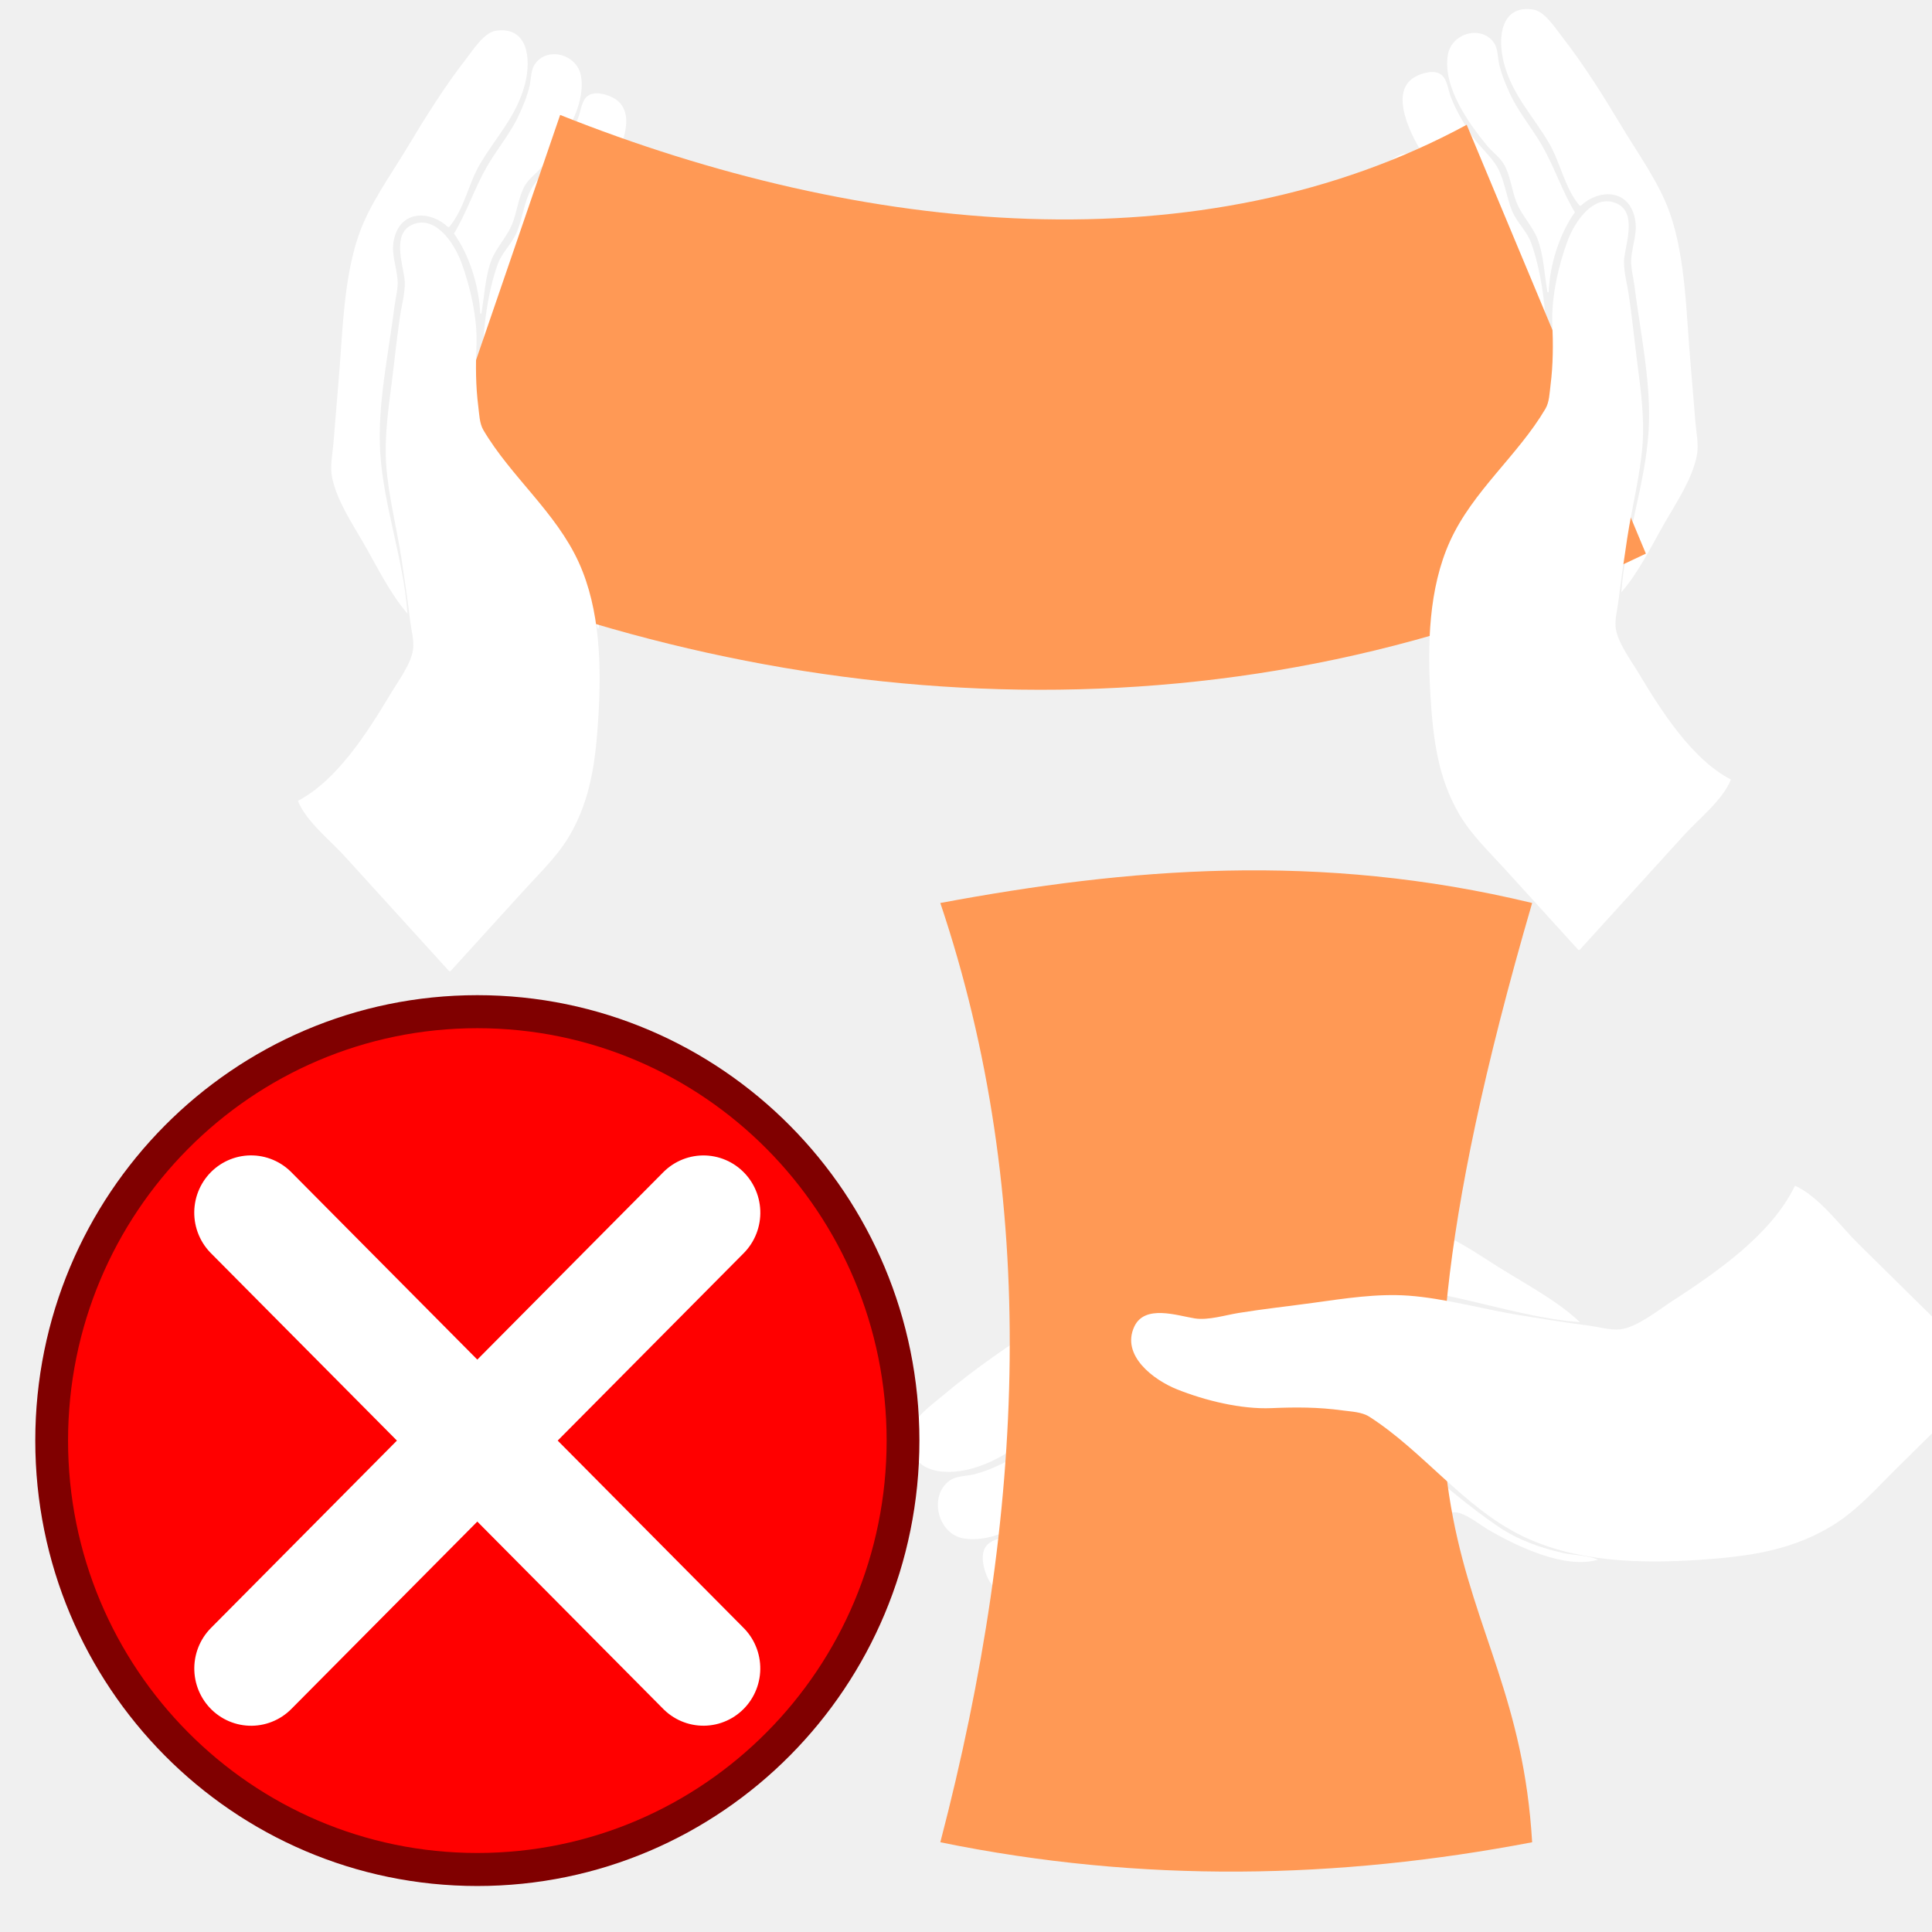
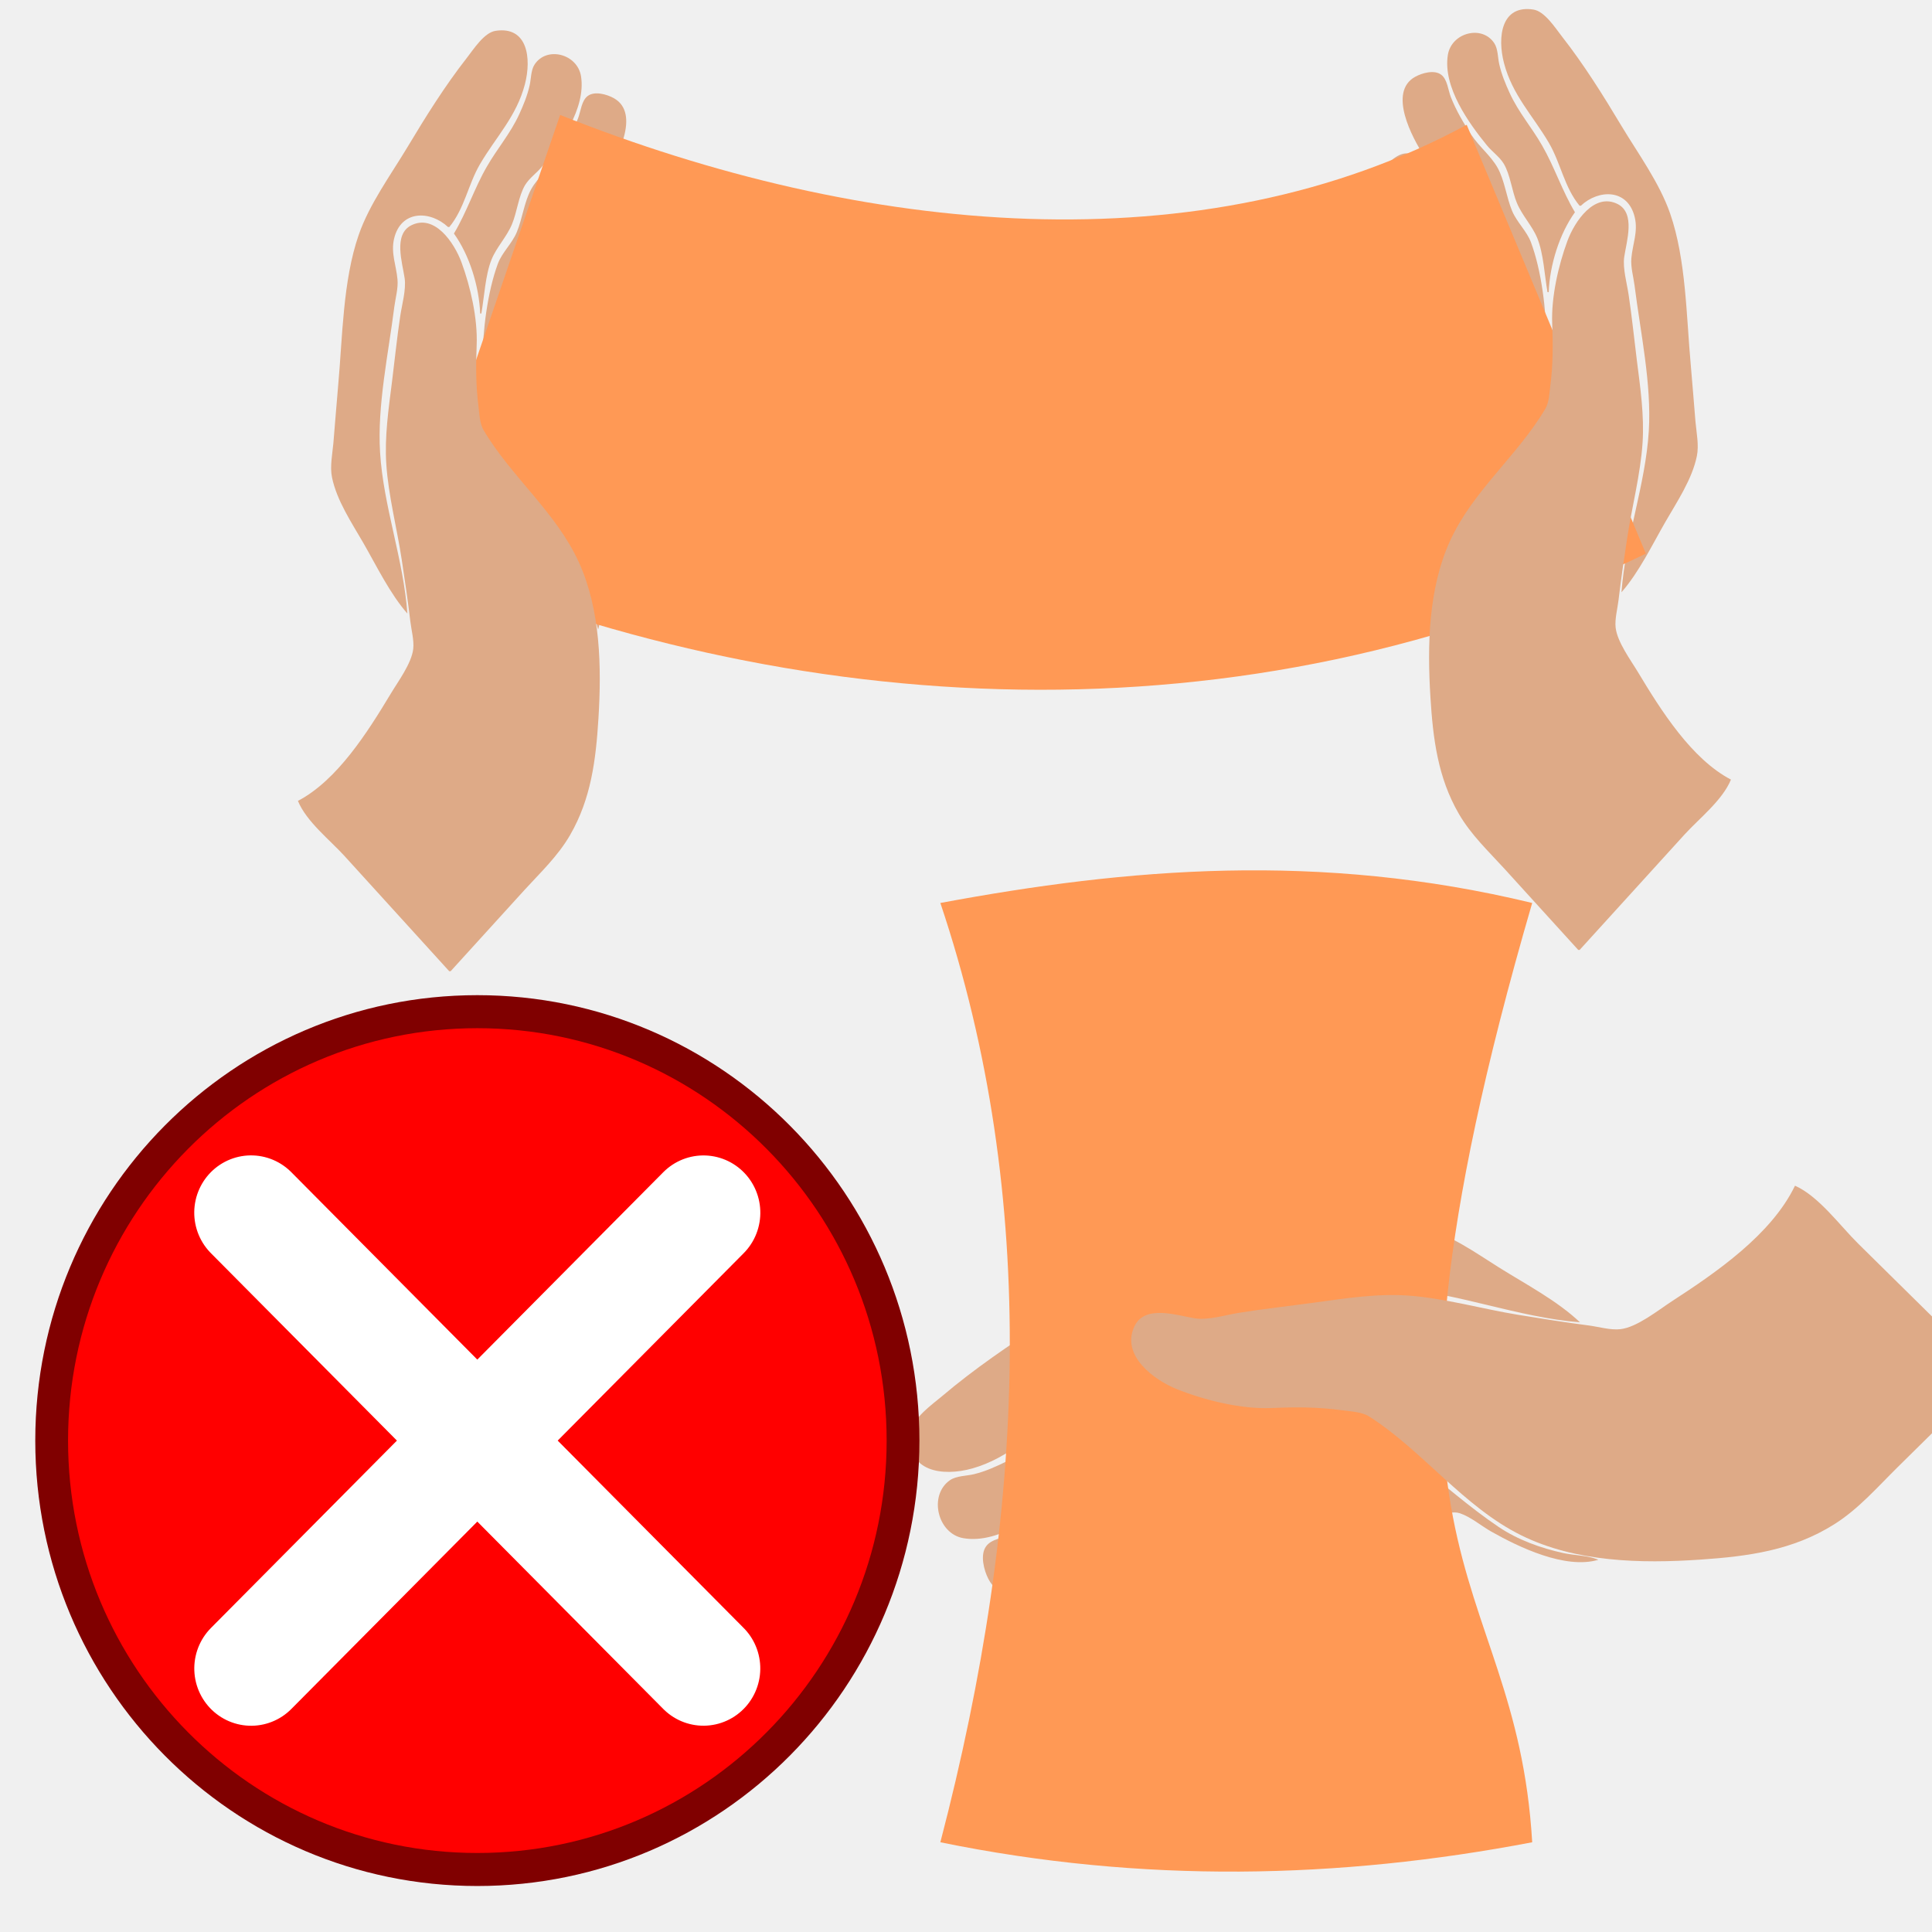
<svg xmlns="http://www.w3.org/2000/svg" width="1in" height="1in" viewBox="0 0 25.4 25.4" version="1.1" id="svg858">
  <defs id="defs855">
    <marker style="overflow:visible" id="Arrow2Mend" refX="0" refY="0" orient="auto">
      <path transform="scale(-0.6)" d="M 8.719,4.034 -2.207,0.016 8.719,-4.002 c -1.745,2.372 -1.735,5.617 -6e-7,8.035 z" style="fill:context-stroke;fill-rule:evenodd;stroke:context-stroke;stroke-width:0.625;stroke-linejoin:round" id="path1187" />
    </marker>
    <symbol id="hand-point-right">
      <path d="M 113.453,36.407 H 90.652 A 30.565,30.565 0 0 0 91.228,30.48 c 0,-12.677 -9.279,-22.013 -24.342,-22.013 -11.989,0 -15.082,12.842 -20.031,20.845 -2.047,3.284 -4.496,6.169 -6.84,8.798 l -0.035,0.039 -0.034,0.039 C 35.894,42.811 33.804,44.45 31.962,44.45 h -0.709 c -1.521,-1.31 -3.581,-2.117 -5.853,-2.117 H 8.467 C 3.791,42.333 0,45.745 0,49.953 v 60.96 c 0,4.208 3.791,7.62 8.467,7.62 H 25.4 c 2.271,0 4.332,-0.806 5.853,-2.117 h 0.709 c 7.59,0 17.763,10.583 33.655,10.583 h 5.635 c 16.548,0 26.141,-10.228 26.442,-24.115 3.303,-4.713 4.892,-10.791 4.229,-16.613 a 24.645,24.645 0 0 0 2.098,-5.838 h 9.432 c 12.021,0 22.013,-9.944 22.013,-22.013 0,-11.932 -10.081,-22.013 -22.013,-22.013 z m 0,31.327 H 89.369 c 3.396,3.881 3.814,11.331 -1.31,16.153 2.97,5.198 0.446,12.071 -3.42,14.188 C 86.366,108.427 81.974,114.3 71.252,114.3 h -5.635 c -12.036,0 -20.428,-9.502 -31.75,-10.498 V 57.036 c 6.678,-0.784 11.368,-5.615 15.63,-10.476 2.983,-3.347 5.748,-6.694 8.149,-10.55 3.831,-6.188 6.914,-14.843 9.241,-14.843 6.185,0 11.642,2.328 11.642,9.313 0,9.313 -6.985,14.043 -6.985,18.627 h 41.91 c 4.875,0 9.313,4.366 9.313,9.313 0,5.02 -4.293,9.313 -9.313,9.313 z M 23.283,101.6 c 0,3.507 -2.843,6.35 -6.35,6.35 -3.507,0 -6.35,-2.843 -6.35,-6.35 0,-3.507 2.843,-6.35 6.35,-6.35 3.507,0 6.35,2.843 6.35,6.35 z" id="path69907" style="stroke-width:1" />
    </symbol>
  </defs>
  <g id="layer1" transform="translate(-11.58023,97.09736)">
    <g id="use97435" style="fill:#ffffff;stroke:#ffffff;stroke-width:12.424" transform="matrix(0.08108008,0,0,0.0799042,0.7622499,0.9785936)">
      <g id="path97296" />
    </g>
-     <g id="g6309" transform="matrix(0.5205904,0,0,0.5724747,9.468154,-41.11354)" style="stroke-width:1.832">
-       <path style="fill:#ffffff;stroke:none;stroke-width:1.832" d="m 15.401,-92.579 h -0.03 c -0.446,-0.379 -1.189,-0.399 -1.361,0.271 -0.085,0.329 0.056,0.614 0.087,0.933 0.02,0.204 -0.052,0.43 -0.08,0.632 -0.148,1.073 -0.433,2.255 -0.358,3.34 0.085,1.244 0.591,2.454 0.689,3.701 -0.44,-0.456 -0.776,-1.091 -1.115,-1.625 -0.288,-0.455 -0.67,-0.971 -0.79,-1.504 -0.056,-0.248 0.011,-0.533 0.035,-0.782 0.043,-0.441 0.076,-0.883 0.12,-1.324 0.111,-1.113 0.117,-2.405 0.519,-3.46 0.269,-0.707 0.817,-1.386 1.231,-2.016 0.465,-0.705 0.946,-1.404 1.496,-2.046 0.178,-0.208 0.442,-0.586 0.73,-0.626 0.808,-0.112 0.91,0.631 0.739,1.228 -0.211,0.738 -0.737,1.216 -1.136,1.835 -0.3,0.466 -0.388,1.018 -0.777,1.444" id="path3633" />
-       <path style="fill:#ffffff;stroke:none;stroke-width:1.832" d="m 16.214,-90.593 h -0.03 c -0.027,-0.628 -0.273,-1.344 -0.662,-1.835 0.325,-0.492 0.52,-1.044 0.829,-1.534 0.262,-0.415 0.594,-0.758 0.818,-1.203 0.107,-0.213 0.206,-0.43 0.264,-0.662 0.038,-0.151 0.03,-0.348 0.122,-0.479 0.305,-0.433 1.085,-0.249 1.176,0.268 0.13,0.737 -0.533,1.571 -0.988,2.076 -0.13,0.145 -0.317,0.26 -0.424,0.422 -0.168,0.254 -0.204,0.623 -0.332,0.902 -0.135,0.294 -0.393,0.529 -0.517,0.812 -0.158,0.36 -0.181,0.847 -0.256,1.234" id="path3635" />
-       <path style="fill:#ffffff;stroke:none;stroke-width:1.832" d="m 16.545,-87.855 c -0.186,-0.101 -0.201,-0.29 -0.228,-0.481 -0.054,-0.383 -0.073,-0.757 -0.073,-1.143 0,-0.695 0.124,-1.608 0.387,-2.257 0.105,-0.258 0.355,-0.46 0.476,-0.722 0.143,-0.31 0.19,-0.706 0.366,-0.993 0.169,-0.275 0.468,-0.488 0.662,-0.752 0.197,-0.269 0.389,-0.566 0.52,-0.873 0.07,-0.164 0.086,-0.401 0.24,-0.511 0.173,-0.123 0.484,-0.042 0.659,0.046 0.699,0.351 0.07,1.408 -0.223,1.819 -0.284,0.397 -0.668,0.681 -0.968,1.054 -0.227,0.282 -0.361,0.64 -0.58,0.932 -0.138,0.185 -0.367,0.346 -0.475,0.544 -0.177,0.323 -0.213,0.812 -0.293,1.171 -0.157,0.706 -0.411,1.445 -0.469,2.166" id="path3639" />
-       <path style="fill:#ffffff;stroke:none;stroke-width:1.832" d="m 19.162,-83.342 c -0.086,-0.203 -0.085,-0.473 -0.133,-0.692 -0.1,-0.451 -0.268,-0.911 -0.53,-1.294 -0.401,-0.588 -0.89,-1.129 -1.335,-1.685 -0.165,-0.206 -0.466,-0.466 -0.542,-0.722 -0.08,-0.269 0.166,-0.786 0.241,-1.053 0.141,-0.509 0.265,-1.022 0.393,-1.534 0.059,-0.235 0.091,-0.537 0.201,-0.752 0.087,-0.17 0.263,-0.302 0.382,-0.451 0.255,-0.319 0.407,-0.7 0.65,-1.023 0.18,-0.24 0.438,-0.427 0.631,-0.662 0.282,-0.344 0.474,-0.782 0.975,-0.452 0.678,0.446 -0.035,1.546 -0.353,1.987 -0.254,0.352 -0.598,0.604 -0.868,0.934 -0.242,0.295 -0.383,0.683 -0.617,0.992 -0.121,0.159 -0.289,0.286 -0.4,0.451 -0.151,0.223 -0.325,0.904 -0.299,1.173 0.026,0.268 0.397,0.609 0.51,0.873 0.098,0.228 0.158,0.473 0.163,0.722 0.003,0.134 -0.056,0.292 -0.013,0.421 0.073,0.217 0.26,0.432 0.374,0.632 0.317,0.556 0.766,1.478 0.572,2.136" id="path3641" />
-       <path style="fill:#ffffff;stroke:none;stroke-width:1.832" d="m 43.949,-93.068 h 0.03 c 0.446,-0.379 1.189,-0.399 1.361,0.271 0.085,0.329 -0.056,0.614 -0.087,0.933 -0.02,0.204 0.052,0.43 0.08,0.632 0.148,1.073 0.433,2.255 0.358,3.34 -0.085,1.244 -0.591,2.454 -0.689,3.701 0.44,-0.456 0.776,-1.091 1.115,-1.625 0.288,-0.455 0.67,-0.971 0.79,-1.504 0.056,-0.248 -0.011,-0.533 -0.035,-0.782 -0.043,-0.441 -0.076,-0.883 -0.12,-1.324 -0.111,-1.113 -0.117,-2.405 -0.519,-3.46 -0.269,-0.707 -0.817,-1.386 -1.231,-2.016 -0.465,-0.705 -0.946,-1.404 -1.496,-2.046 -0.178,-0.208 -0.442,-0.586 -0.73,-0.626 -0.808,-0.112 -0.91,0.631 -0.739,1.228 0.211,0.738 0.737,1.216 1.136,1.835 0.3,0.466 0.388,1.018 0.777,1.444" id="path2906" />
-       <path style="fill:#ffffff;stroke:none;stroke-width:1.832" d="m 43.137,-91.082 h 0.03 c 0.027,-0.628 0.273,-1.344 0.662,-1.835 -0.325,-0.492 -0.52,-1.044 -0.829,-1.534 -0.262,-0.415 -0.594,-0.758 -0.818,-1.203 -0.107,-0.213 -0.206,-0.43 -0.264,-0.662 -0.038,-0.151 -0.03,-0.348 -0.122,-0.479 -0.305,-0.433 -1.085,-0.249 -1.176,0.268 -0.13,0.737 0.533,1.571 0.988,2.076 0.13,0.145 0.317,0.26 0.424,0.422 0.168,0.254 0.204,0.623 0.332,0.902 0.135,0.294 0.393,0.529 0.517,0.812 0.158,0.36 0.181,0.847 0.256,1.234" id="path2904" />
-       <path style="fill:#ffffff;stroke:none;stroke-width:1.832" d="m 42.806,-88.344 c 0.186,-0.101 0.201,-0.29 0.228,-0.481 0.054,-0.383 0.073,-0.757 0.073,-1.143 0,-0.695 -0.124,-1.608 -0.387,-2.257 -0.105,-0.258 -0.355,-0.46 -0.476,-0.722 -0.143,-0.31 -0.19,-0.706 -0.366,-0.993 -0.169,-0.275 -0.468,-0.488 -0.662,-0.752 -0.197,-0.269 -0.389,-0.566 -0.52,-0.873 -0.07,-0.164 -0.086,-0.401 -0.24,-0.511 -0.173,-0.123 -0.484,-0.042 -0.659,0.046 -0.699,0.351 -0.07,1.408 0.223,1.819 0.284,0.397 0.668,0.681 0.968,1.054 0.227,0.282 0.361,0.64 0.58,0.932 0.138,0.185 0.367,0.346 0.475,0.544 0.177,0.323 0.213,0.812 0.293,1.171 0.157,0.706 0.411,1.445 0.469,2.166" id="path2900" />
-       <path style="fill:#ffffff;stroke:none;stroke-width:1.832" d="m 40.188,-83.831 c 0.086,-0.203 0.085,-0.473 0.133,-0.692 0.1,-0.451 0.268,-0.911 0.53,-1.294 0.401,-0.588 0.89,-1.129 1.335,-1.685 0.165,-0.206 0.466,-0.466 0.542,-0.722 0.08,-0.269 -0.166,-0.786 -0.241,-1.053 -0.141,-0.509 -0.265,-1.022 -0.393,-1.534 -0.059,-0.235 -0.091,-0.537 -0.201,-0.752 -0.087,-0.17 -0.263,-0.302 -0.382,-0.451 -0.255,-0.319 -0.407,-0.7 -0.65,-1.023 -0.18,-0.24 -0.438,-0.427 -0.631,-0.662 -0.282,-0.344 -0.474,-0.782 -0.975,-0.452 -0.678,0.446 0.035,1.546 0.353,1.987 0.254,0.352 0.598,0.604 0.868,0.934 0.242,0.295 0.383,0.683 0.617,0.992 0.121,0.159 0.289,0.286 0.4,0.451 0.151,0.223 0.325,0.904 0.299,1.173 -0.026,0.268 -0.397,0.609 -0.51,0.873 -0.098,0.228 -0.158,0.473 -0.163,0.722 -0.003,0.134 0.056,0.292 0.013,0.421 -0.073,0.217 -0.26,0.432 -0.374,0.632 -0.317,0.556 -0.766,1.478 -0.572,2.136" id="path2898" />
-       <path style="fill:#ff9955;fill-opacity:1;stroke:none;stroke-width:0.485;stroke-linecap:round;stroke-linejoin:round;stroke-dasharray:2.908, 0.485;paint-order:stroke fill markers" id="rect3703" width="27.067" height="10.843" x="16.387" y="-95.467" d="m 18.203,-95.153 c 7.672,2.781 16.235,3.507 22.894,0.226 l 4.525,9.849 c -10.204,4.466 -21.55,3.838 -31.245,0.068 z" />
-       <path style="fill:#ffffff;stroke:none;stroke-width:1.832" d="m 15.431,-75.489 h -0.03 l -2.648,-2.648 c -0.364,-0.364 -0.961,-0.788 -1.173,-1.264 0.992,-0.471 1.76,-1.577 2.347,-2.467 0.181,-0.275 0.522,-0.69 0.564,-1.023 0.025,-0.196 -0.048,-0.436 -0.074,-0.632 -0.062,-0.472 -0.139,-0.944 -0.217,-1.414 -0.119,-0.718 -0.338,-1.475 -0.391,-2.196 -0.046,-0.632 0.057,-1.272 0.144,-1.895 0.07,-0.501 0.125,-1.005 0.207,-1.504 0.043,-0.262 0.153,-0.61 0.111,-0.873 -0.057,-0.357 -0.29,-1.005 0.167,-1.214 0.586,-0.268 1.082,0.39 1.27,0.853 0.228,0.562 0.409,1.284 0.382,1.895 -0.021,0.48 -0.021,0.935 0.046,1.414 0.025,0.177 0.029,0.388 0.129,0.542 0.697,1.073 1.832,1.885 2.409,3.039 0.544,1.088 0.573,2.393 0.492,3.58 -0.066,0.961 -0.187,1.848 -0.716,2.678 -0.308,0.483 -0.75,0.861 -1.152,1.264 l -1.865,1.865" id="path3637" />
-       <path style="fill:#ffffff;stroke:none;stroke-width:1.832" d="m 43.919,-75.978 h 0.03 l 2.648,-2.648 c 0.364,-0.364 0.961,-0.788 1.173,-1.264 -0.992,-0.471 -1.76,-1.577 -2.347,-2.467 -0.181,-0.275 -0.522,-0.69 -0.564,-1.023 -0.025,-0.196 0.048,-0.436 0.074,-0.632 0.062,-0.472 0.139,-0.944 0.217,-1.414 0.119,-0.718 0.338,-1.475 0.391,-2.196 0.046,-0.632 -0.057,-1.272 -0.144,-1.895 -0.07,-0.501 -0.125,-1.005 -0.207,-1.504 -0.043,-0.262 -0.153,-0.61 -0.111,-0.873 0.057,-0.357 0.29,-1.005 -0.167,-1.214 -0.586,-0.268 -1.082,0.39 -1.27,0.853 -0.228,0.562 -0.409,1.284 -0.382,1.895 0.021,0.48 0.021,0.935 -0.046,1.414 -0.025,0.177 -0.029,0.388 -0.129,0.542 -0.697,1.073 -1.832,1.885 -2.409,3.039 -0.544,1.088 -0.573,2.393 -0.492,3.58 0.066,0.961 0.187,1.848 0.716,2.678 0.308,0.483 0.75,0.861 1.152,1.264 l 1.865,1.865" id="path2902" />
-     </g>
-     <g id="g9381" transform="matrix(0.6571495,0,0,0.6482225,11.85566,-43.63778)" style="stroke-width:1.532">
-       <path style="fill:#ffffff;stroke:none;stroke-width:1.532" d="m 22.313,-54.601 v -0.03 c -0.379,-0.446 -0.399,-1.189 0.271,-1.361 0.329,-0.085 0.614,0.056 0.933,0.087 0.204,0.02 0.43,-0.052 0.632,-0.08 1.073,-0.148 2.255,-0.433 3.34,-0.358 1.244,0.085 2.454,0.591 3.701,0.689 -0.456,-0.44 -1.091,-0.776 -1.625,-1.115 -0.455,-0.288 -0.971,-0.67 -1.504,-0.79 -0.248,-0.056 -0.533,0.011 -0.782,0.035 -0.441,0.043 -0.883,0.076 -1.324,0.12 -1.113,0.111 -2.405,0.117 -3.46,0.519 -0.707,0.269 -1.386,0.817 -2.016,1.231 -0.705,0.465 -1.404,0.946 -2.046,1.496 -0.208,0.178 -0.586,0.442 -0.626,0.73 -0.112,0.808 0.631,0.91 1.228,0.739 0.738,-0.211 1.216,-0.737 1.835,-1.136 0.466,-0.3 1.018,-0.388 1.444,-0.777" id="path3217" />
-       <path style="fill:#ffffff;stroke:none;stroke-width:1.532" d="m 24.299,-53.788 v -0.03 c -0.628,-0.027 -1.344,-0.273 -1.835,-0.662 -0.492,0.325 -1.044,0.52 -1.534,0.829 -0.415,0.262 -0.758,0.594 -1.203,0.818 -0.213,0.107 -0.43,0.206 -0.662,0.264 -0.151,0.038 -0.348,0.03 -0.479,0.122 -0.433,0.305 -0.249,1.085 0.268,1.176 0.737,0.13 1.571,-0.533 2.076,-0.988 0.145,-0.13 0.26,-0.317 0.422,-0.424 0.254,-0.168 0.623,-0.204 0.902,-0.332 0.294,-0.135 0.529,-0.393 0.812,-0.517 0.36,-0.158 0.847,-0.181 1.234,-0.256" id="path3219" />
-       <path style="fill:#ffffff;stroke:none;stroke-width:1.532" d="m 27.037,-53.457 c -0.101,-0.186 -0.29,-0.201 -0.481,-0.228 -0.383,-0.054 -0.757,-0.073 -1.143,-0.073 -0.695,0 -1.608,0.124 -2.257,0.387 -0.258,0.105 -0.46,0.355 -0.722,0.476 -0.31,0.143 -0.706,0.19 -0.993,0.366 -0.275,0.169 -0.488,0.468 -0.752,0.662 -0.269,0.197 -0.566,0.389 -0.873,0.52 -0.164,0.07 -0.401,0.086 -0.511,0.24 -0.123,0.173 -0.042,0.484 0.046,0.659 0.351,0.699 1.408,0.07 1.819,-0.223 0.397,-0.284 0.681,-0.668 1.054,-0.968 0.282,-0.227 0.64,-0.361 0.932,-0.58 0.185,-0.138 0.346,-0.367 0.544,-0.475 0.323,-0.177 0.812,-0.213 1.171,-0.293 0.706,-0.157 1.445,-0.411 2.166,-0.469" id="path3223" />
-       <path style="fill:#ffffff;stroke:none;stroke-width:1.532" d="m 31.55,-50.84 c -0.203,-0.086 -0.473,-0.085 -0.692,-0.133 -0.451,-0.1 -0.911,-0.268 -1.294,-0.53 -0.588,-0.401 -1.129,-0.89 -1.685,-1.335 -0.206,-0.165 -0.466,-0.466 -0.722,-0.542 -0.269,-0.08 -0.786,0.166 -1.053,0.241 -0.509,0.141 -1.022,0.265 -1.534,0.393 -0.235,0.059 -0.537,0.091 -0.752,0.201 -0.17,0.087 -0.302,0.263 -0.451,0.382 -0.319,0.255 -0.7,0.407 -1.023,0.65 -0.24,0.18 -0.427,0.438 -0.662,0.631 -0.344,0.282 -0.782,0.474 -0.452,0.975 0.446,0.678 1.546,-0.035 1.987,-0.353 0.352,-0.254 0.604,-0.598 0.934,-0.868 0.295,-0.242 0.683,-0.383 0.992,-0.617 0.159,-0.121 0.286,-0.289 0.451,-0.4 0.223,-0.151 0.904,-0.325 1.173,-0.299 0.268,0.026 0.609,0.397 0.873,0.51 0.228,0.098 0.473,0.158 0.722,0.163 0.134,0.003 0.292,-0.056 0.421,-0.013 0.217,0.073 0.432,0.26 0.632,0.374 0.556,0.317 1.478,0.766 2.136,0.572" id="path3225" />
-       <path id="rect7001" style="fill:#ff9955;stroke-width:0.405;stroke-linecap:round;stroke-linejoin:round;stroke-dasharray:2.432, 0.405;paint-order:stroke fill markers" d="m 18.393,-64.157 c 3.735,-0.706 7.58,-1.044 11.84,0 -3.894,13.561 -0.332,13.315 0,19.05 -3.864,0.748 -7.8,0.838 -11.84,0 1.72,-6.678 1.98,-13.077 0,-19.05 z" />
-       <path style="fill:#ffffff;stroke:none;stroke-width:1.532" d="m 39.403,-54.571 v -0.03 l -2.648,-2.648 c -0.364,-0.364 -0.788,-0.961 -1.264,-1.173 -0.471,0.992 -1.577,1.76 -2.467,2.347 -0.275,0.181 -0.69,0.522 -1.023,0.564 -0.196,0.025 -0.436,-0.048 -0.632,-0.074 -0.472,-0.062 -0.944,-0.139 -1.414,-0.217 -0.718,-0.119 -1.475,-0.338 -2.196,-0.391 -0.632,-0.046 -1.272,0.057 -1.895,0.144 -0.501,0.07 -1.005,0.125 -1.504,0.207 -0.262,0.043 -0.61,0.153 -0.873,0.111 -0.357,-0.057 -1.005,-0.29 -1.214,0.167 -0.268,0.586 0.39,1.082 0.853,1.27 0.562,0.228 1.284,0.409 1.895,0.382 0.48,-0.021 0.935,-0.021 1.414,0.046 0.177,0.025 0.388,0.029 0.542,0.129 1.073,0.697 1.885,1.832 3.039,2.409 1.088,0.544 2.393,0.573 3.58,0.492 0.961,-0.066 1.848,-0.187 2.678,-0.716 0.483,-0.308 0.861,-0.75 1.264,-1.152 l 1.865,-1.865" id="path3221" />
-     </g>
+     <path style="fill:#deaa87;stroke:none;stroke-width:1" d="m 17.486,-94.113 h -0.016 c -0.232,-0.217 -0.619,-0.228 -0.709,0.155 -0.044,0.188 0.029,0.351 0.045,0.534 0.011,0.117 -0.027,0.246 -0.042,0.362 -0.077,0.615 -0.225,1.291 -0.187,1.912 0.044,0.712 0.308,1.405 0.359,2.119 -0.229,-0.261 -0.404,-0.624 -0.58,-0.93 -0.15,-0.26 -0.349,-0.556 -0.411,-0.861 -0.029,-0.142 0.005,-0.305 0.018,-0.448 0.022,-0.253 0.04,-0.505 0.063,-0.758 0.058,-0.637 0.061,-1.377 0.27,-1.981 0.14,-0.405 0.425,-0.794 0.641,-1.154 0.242,-0.404 0.492,-0.804 0.779,-1.171 0.093,-0.119 0.23,-0.336 0.38,-0.358 0.421,-0.064 0.474,0.361 0.385,0.703 -0.11,0.423 -0.384,0.696 -0.591,1.051 -0.156,0.267 -0.202,0.583 -0.404,0.827" id="path3633" />
+     <path style="fill:#deaa87;stroke:none;stroke-width:1" d="m 17.909,-92.976 h -0.016 c -0.014,-0.359 -0.142,-0.769 -0.345,-1.051 0.169,-0.282 0.27,-0.598 0.432,-0.878 0.136,-0.238 0.309,-0.434 0.426,-0.689 0.056,-0.122 0.107,-0.246 0.137,-0.379 0.02,-0.087 0.016,-0.199 0.064,-0.274 0.159,-0.248 0.565,-0.143 0.612,0.153 0.067,0.422 -0.278,0.899 -0.514,1.188 -0.068,0.083 -0.165,0.149 -0.221,0.241 -0.087,0.146 -0.106,0.356 -0.173,0.516 -0.07,0.168 -0.204,0.303 -0.269,0.465 -0.082,0.206 -0.094,0.485 -0.133,0.706" id="path3635" />
+     <path style="fill:#deaa87;stroke:none;stroke-width:1" d="m 18.081,-91.408 c -0.097,-0.058 -0.105,-0.166 -0.119,-0.276 -0.028,-0.219 -0.038,-0.433 -0.038,-0.655 0,-0.398 0.064,-0.92 0.202,-1.292 0.055,-0.148 0.185,-0.263 0.248,-0.413 0.074,-0.177 0.099,-0.404 0.191,-0.568 0.088,-0.157 0.244,-0.279 0.344,-0.431 0.103,-0.154 0.202,-0.324 0.271,-0.499 0.036,-0.094 0.045,-0.23 0.125,-0.292 0.09,-0.07 0.252,-0.024 0.343,0.026 0.364,0.201 0.036,0.806 -0.116,1.041 -0.148,0.227 -0.348,0.39 -0.504,0.603 -0.118,0.161 -0.188,0.366 -0.302,0.534 -0.072,0.106 -0.191,0.198 -0.248,0.312 -0.092,0.185 -0.111,0.465 -0.152,0.67 -0.082,0.404 -0.214,0.827 -0.244,1.24" id="path3639" />
+     <path style="fill:#deaa87;stroke:none;stroke-width:1" d="m 19.444,-88.825 c -0.045,-0.116 -0.044,-0.271 -0.069,-0.396 -0.052,-0.258 -0.14,-0.521 -0.276,-0.741 -0.209,-0.337 -0.464,-0.646 -0.695,-0.965 -0.086,-0.118 -0.243,-0.267 -0.282,-0.413 -0.042,-0.154 0.087,-0.45 0.125,-0.603 0.074,-0.291 0.138,-0.585 0.204,-0.878 0.031,-0.135 0.047,-0.307 0.105,-0.431 0.045,-0.098 0.137,-0.173 0.199,-0.258 0.133,-0.183 0.212,-0.401 0.339,-0.586 0.094,-0.137 0.228,-0.244 0.328,-0.379 0.147,-0.197 0.247,-0.448 0.508,-0.259 0.353,0.256 -0.018,0.885 -0.184,1.137 -0.132,0.201 -0.311,0.346 -0.452,0.535 -0.126,0.169 -0.199,0.391 -0.321,0.568 -0.063,0.091 -0.15,0.164 -0.208,0.258 -0.079,0.128 -0.169,0.518 -0.156,0.672 0.013,0.154 0.207,0.349 0.266,0.499 0.051,0.131 0.082,0.271 0.085,0.413 0.002,0.077 -0.029,0.167 -0.007,0.241 0.038,0.124 0.135,0.247 0.195,0.362 0.165,0.318 0.399,0.846 0.298,1.223" id="path3641" />
+     <path style="fill:#deaa87;stroke:none;stroke-width:1" d="m 32.348,-94.393 h 0.016 c 0.232,-0.217 0.619,-0.228 0.709,0.155 0.044,0.188 -0.029,0.351 -0.045,0.534 -0.011,0.117 0.027,0.246 0.042,0.362 0.077,0.615 0.225,1.291 0.187,1.912 -0.044,0.712 -0.308,1.405 -0.359,2.119 0.229,-0.261 0.404,-0.624 0.58,-0.93 0.15,-0.26 0.349,-0.556 0.411,-0.861 0.029,-0.142 -0.005,-0.305 -0.018,-0.448 -0.022,-0.253 -0.04,-0.505 -0.063,-0.758 -0.058,-0.637 -0.061,-1.377 -0.27,-1.981 -0.14,-0.405 -0.425,-0.794 -0.641,-1.154 -0.242,-0.404 -0.492,-0.804 -0.779,-1.171 -0.093,-0.119 -0.23,-0.336 -0.38,-0.358 -0.421,-0.064 -0.474,0.361 -0.385,0.703 0.11,0.423 0.384,0.696 0.591,1.051 0.156,0.267 0.202,0.583 0.404,0.827" id="path2906" />
+     <path style="fill:#deaa87;stroke:none;stroke-width:1" d="m 31.925,-93.256 h 0.016 c 0.014,-0.359 0.142,-0.769 0.345,-1.051 -0.169,-0.282 -0.27,-0.598 -0.432,-0.878 -0.136,-0.238 -0.309,-0.434 -0.426,-0.689 -0.056,-0.122 -0.107,-0.246 -0.137,-0.379 -0.02,-0.087 -0.016,-0.199 -0.064,-0.274 -0.159,-0.248 -0.565,-0.143 -0.612,0.153 -0.067,0.422 0.278,0.899 0.514,1.188 0.068,0.083 0.165,0.149 0.221,0.241 0.087,0.146 0.106,0.356 0.173,0.516 0.07,0.168 0.204,0.303 0.269,0.465 0.082,0.206 0.094,0.485 0.133,0.706" id="path2904" />
+     <path style="fill:#deaa87;stroke:none;stroke-width:1" d="m 31.753,-91.688 c 0.097,-0.058 0.105,-0.166 0.119,-0.276 0.028,-0.219 0.038,-0.433 0.038,-0.655 0,-0.398 -0.064,-0.92 -0.202,-1.292 -0.055,-0.148 -0.185,-0.263 -0.248,-0.413 -0.074,-0.177 -0.099,-0.404 -0.191,-0.568 -0.088,-0.157 -0.244,-0.279 -0.344,-0.431 -0.103,-0.154 -0.202,-0.324 -0.271,-0.499 -0.036,-0.094 -0.045,-0.23 -0.125,-0.292 -0.09,-0.07 -0.252,-0.024 -0.343,0.026 -0.364,0.201 -0.036,0.806 0.116,1.041 0.148,0.227 0.348,0.39 0.504,0.603 0.118,0.161 0.188,0.366 0.302,0.534 0.072,0.106 0.191,0.198 0.248,0.312 0.092,0.185 0.111,0.465 0.152,0.67 0.082,0.404 0.214,0.827 0.244,1.24" id="path2900" />
+     <path style="fill:#deaa87;stroke:none;stroke-width:1" d="m 30.39,-89.105 c 0.045,-0.116 0.044,-0.271 0.069,-0.396 0.052,-0.258 0.14,-0.521 0.276,-0.741 0.209,-0.337 0.464,-0.646 0.695,-0.965 0.086,-0.118 0.243,-0.267 0.282,-0.413 0.042,-0.154 -0.087,-0.45 -0.125,-0.603 -0.074,-0.291 -0.138,-0.585 -0.204,-0.878 -0.031,-0.135 -0.047,-0.307 -0.105,-0.431 -0.045,-0.098 -0.137,-0.173 -0.199,-0.258 -0.133,-0.183 -0.212,-0.401 -0.339,-0.586 -0.094,-0.137 -0.228,-0.244 -0.328,-0.379 -0.147,-0.197 -0.247,-0.448 -0.508,-0.259 -0.353,0.256 0.018,0.885 0.184,1.137 0.132,0.201 0.311,0.346 0.452,0.535 0.126,0.169 0.199,0.391 0.321,0.568 0.063,0.091 0.15,0.164 0.208,0.258 0.079,0.128 0.169,0.518 0.156,0.672 -0.013,0.154 -0.207,0.349 -0.266,0.499 -0.051,0.131 -0.082,0.271 -0.085,0.413 -0.002,0.077 0.029,0.167 0.007,0.241 -0.038,0.124 -0.135,0.247 -0.195,0.362 -0.165,0.318 -0.399,0.846 -0.298,1.223" id="path2898" />
+     <path style="fill:#ff9955;fill-opacity:1;stroke:none;stroke-width:0.485;stroke-linecap:round;stroke-linejoin:round;stroke-dasharray:2.908, 0.485;paint-order:stroke fill markers" id="rect3703" width="27.067" height="10.843" x="16.387" y="-95.467" d="m 18.203,-95.153 c 7.672,2.781 16.235,3.507 22.894,0.226 l 4.525,9.849 c -10.204,4.466 -21.55,3.838 -31.245,0.068 z" transform="matrix(0.5205904,0,0,0.5724747,9.468154,-41.11354)" />
+     <path style="fill:#deaa87;stroke:none;stroke-width:1" d="m 17.502,-84.329 h -0.016 l -1.378,-1.516 c -0.189,-0.208 -0.5,-0.451 -0.611,-0.723 0.516,-0.27 0.916,-0.903 1.222,-1.412 0.094,-0.157 0.272,-0.395 0.294,-0.586 0.013,-0.112 -0.025,-0.25 -0.038,-0.362 -0.032,-0.27 -0.072,-0.54 -0.113,-0.81 -0.062,-0.411 -0.176,-0.844 -0.203,-1.257 -0.024,-0.362 0.03,-0.728 0.075,-1.085 0.036,-0.287 0.065,-0.575 0.108,-0.861 0.022,-0.15 0.08,-0.349 0.058,-0.499 -0.03,-0.205 -0.151,-0.575 0.087,-0.695 0.305,-0.153 0.563,0.223 0.661,0.488 0.118,0.322 0.213,0.735 0.199,1.085 -0.011,0.275 -0.011,0.535 0.024,0.81 0.013,0.101 0.015,0.222 0.067,0.31 0.363,0.614 0.954,1.079 1.254,1.74 0.283,0.623 0.298,1.37 0.256,2.05 -0.034,0.55 -0.098,1.058 -0.373,1.533 -0.16,0.277 -0.39,0.493 -0.6,0.723 l -0.971,1.068" id="path3637" />
+     <path style="fill:#deaa87;stroke:none;stroke-width:1" d="m 32.332,-84.609 h 0.016 l 1.378,-1.516 c 0.189,-0.208 0.5,-0.451 0.611,-0.723 -0.516,-0.27 -0.916,-0.903 -1.222,-1.412 -0.094,-0.157 -0.272,-0.395 -0.294,-0.586 -0.013,-0.112 0.025,-0.25 0.038,-0.362 0.032,-0.27 0.072,-0.54 0.113,-0.81 0.062,-0.411 0.176,-0.844 0.203,-1.257 0.024,-0.362 -0.03,-0.728 -0.075,-1.085 -0.036,-0.287 -0.065,-0.575 -0.108,-0.861 -0.022,-0.15 -0.08,-0.349 -0.058,-0.499 0.03,-0.205 0.151,-0.575 -0.087,-0.695 -0.305,-0.153 -0.563,0.223 -0.661,0.488 -0.118,0.322 -0.213,0.735 -0.199,1.085 0.011,0.275 0.011,0.535 -0.024,0.81 -0.013,0.101 -0.015,0.222 -0.067,0.31 -0.363,0.614 -0.954,1.079 -1.254,1.74 -0.283,0.623 -0.298,1.37 -0.256,2.05 0.034,0.55 0.098,1.058 0.373,1.533 0.16,0.277 0.39,0.493 0.6,0.723 l 0.971,1.068" id="path2902" />
+     <path style="fill:#deaa87;stroke:none;stroke-width:1" d="m 26.519,-79.031 v -0.02 c -0.249,-0.289 -0.262,-0.771 0.178,-0.882 0.216,-0.055 0.403,0.036 0.613,0.057 0.134,0.013 0.283,-0.034 0.415,-0.052 0.705,-0.096 1.482,-0.28 2.195,-0.232 0.818,0.055 1.613,0.383 2.432,0.447 -0.3,-0.285 -0.717,-0.503 -1.068,-0.723 -0.299,-0.187 -0.638,-0.434 -0.989,-0.512 -0.163,-0.036 -0.35,0.007 -0.514,0.022 -0.29,0.028 -0.58,0.049 -0.87,0.078 -0.731,0.072 -1.58,0.076 -2.274,0.336 -0.465,0.175 -0.911,0.529 -1.325,0.798 -0.463,0.301 -0.923,0.613 -1.344,0.97 -0.136,0.115 -0.385,0.286 -0.411,0.473 -0.073,0.524 0.415,0.59 0.807,0.479 0.485,-0.137 0.799,-0.478 1.206,-0.736 0.306,-0.194 0.669,-0.251 0.949,-0.504" id="path3217" />
+     <path style="fill:#deaa87;stroke:none;stroke-width:1" d="m 27.824,-78.505 v -0.02 c -0.412,-0.018 -0.883,-0.177 -1.206,-0.429 -0.323,0.211 -0.686,0.337 -1.008,0.537 -0.273,0.17 -0.498,0.385 -0.791,0.53 -0.14,0.069 -0.282,0.134 -0.435,0.171 -0.099,0.024 -0.229,0.02 -0.315,0.079 -0.284,0.198 -0.164,0.703 0.176,0.762 0.484,0.084 1.032,-0.346 1.364,-0.641 0.095,-0.084 0.171,-0.206 0.277,-0.275 0.167,-0.109 0.409,-0.132 0.593,-0.215 0.193,-0.087 0.348,-0.255 0.534,-0.335 0.237,-0.102 0.557,-0.118 0.811,-0.166" id="path3219" />
+     <path style="fill:#deaa87;stroke:none;stroke-width:1" d="m 29.623,-78.29 c -0.066,-0.12 -0.19,-0.13 -0.316,-0.148 -0.252,-0.035 -0.498,-0.047 -0.751,-0.047 -0.457,0 -1.056,0.08 -1.483,0.251 -0.17,0.068 -0.302,0.23 -0.475,0.308 -0.203,0.093 -0.464,0.123 -0.652,0.237 -0.181,0.109 -0.321,0.303 -0.494,0.429 -0.176,0.128 -0.372,0.252 -0.573,0.337 -0.108,0.045 -0.264,0.056 -0.335,0.156 -0.081,0.112 -0.028,0.314 0.03,0.427 0.231,0.453 0.925,0.045 1.195,-0.145 0.261,-0.184 0.448,-0.433 0.692,-0.628 0.185,-0.147 0.42,-0.234 0.613,-0.376 0.121,-0.09 0.228,-0.238 0.358,-0.308 0.212,-0.115 0.534,-0.138 0.769,-0.19 0.464,-0.102 0.95,-0.267 1.424,-0.304" id="path3223" />
+     <path style="fill:#deaa87;stroke:none;stroke-width:1" d="m 32.589,-76.593 c -0.134,-0.056 -0.311,-0.055 -0.455,-0.086 -0.296,-0.065 -0.599,-0.174 -0.85,-0.343 -0.386,-0.26 -0.742,-0.577 -1.107,-0.865 -0.136,-0.107 -0.307,-0.302 -0.475,-0.351 -0.177,-0.052 -0.516,0.108 -0.692,0.156 -0.334,0.092 -0.672,0.172 -1.008,0.255 -0.155,0.038 -0.353,0.059 -0.494,0.13 -0.112,0.056 -0.198,0.17 -0.297,0.248 -0.21,0.165 -0.46,0.264 -0.672,0.422 -0.158,0.117 -0.28,0.284 -0.435,0.409 -0.226,0.183 -0.514,0.307 -0.297,0.632 0.293,0.44 1.016,-0.022 1.306,-0.229 0.231,-0.165 0.397,-0.388 0.614,-0.563 0.194,-0.157 0.449,-0.248 0.652,-0.4 0.105,-0.079 0.188,-0.187 0.297,-0.26 0.147,-0.098 0.594,-0.211 0.771,-0.194 0.176,0.017 0.4,0.258 0.573,0.331 0.15,0.063 0.311,0.102 0.475,0.106 0.088,0.002 0.192,-0.036 0.277,-0.008 0.143,0.047 0.284,0.168 0.415,0.242 0.365,0.206 0.971,0.497 1.404,0.371" id="path3225" />
+     <path id="rect7001" style="fill:#ff9955;stroke-width:0.265;stroke-linecap:round;stroke-linejoin:round;stroke-dasharray:1.587, 0.265;paint-order:stroke fill markers" d="m 23.943,-85.226 c 2.454,-0.457 4.981,-0.677 7.781,0 -2.559,8.79 -0.218,8.631 0,12.349 -2.539,0.485 -5.126,0.543 -7.781,0 1.131,-4.329 1.301,-8.477 0,-12.349 z" />
+     <path style="fill:#deaa87;stroke:none;stroke-width:1" d="m 37.749,-79.012 v -0.02 l -1.74,-1.716 c -0.239,-0.236 -0.518,-0.623 -0.83,-0.761 -0.31,0.643 -1.036,1.141 -1.621,1.521 -0.181,0.118 -0.454,0.339 -0.672,0.365 -0.129,0.016 -0.287,-0.031 -0.415,-0.048 -0.31,-0.04 -0.62,-0.09 -0.929,-0.14 -0.472,-0.077 -0.969,-0.219 -1.443,-0.253 -0.415,-0.03 -0.836,0.037 -1.246,0.093 -0.329,0.045 -0.66,0.081 -0.989,0.134 -0.172,0.028 -0.401,0.099 -0.573,0.072 -0.235,-0.037 -0.661,-0.188 -0.798,0.108 -0.176,0.38 0.256,0.701 0.56,0.823 0.369,0.147 0.844,0.265 1.246,0.248 0.316,-0.014 0.614,-0.014 0.929,0.03 0.116,0.016 0.255,0.019 0.356,0.083 0.705,0.452 1.239,1.187 1.997,1.561 0.715,0.353 1.573,0.372 2.353,0.319 0.631,-0.043 1.215,-0.121 1.76,-0.464 0.317,-0.199 0.566,-0.486 0.83,-0.747 l 1.226,-1.209" id="path3221" />
    <g id="g97253" transform="matrix(1.109244,0,0,1.117647,41.41289,-77.65727)" style="stroke-width:0.898">
      <circle style="opacity:1;fill:#ff0000;stroke:#800000;stroke-width:0.777;stroke-linejoin:round;stroke-miterlimit:4;stroke-dasharray:none;paint-order:stroke fill markers" id="path96759" cx="-21.237" cy="-0.448" r="4.851" />
      <g id="g97247" transform="matrix(0.5526129,0.5526129,-0.5526129,0.5526129,-9.74917,11.53551)" style="stroke-width:1.149">
        <path style="fill:none;stroke:#ffffff;stroke-width:1.724;stroke-linecap:round;stroke-linejoin:miter;stroke-miterlimit:4;stroke-dasharray:none;stroke-opacity:1" d="m -21.237,-5.299 v 9.702" id="path97108" />
        <path style="fill:none;stroke:#ffffff;stroke-width:1.724;stroke-linecap:round;stroke-linejoin:miter;stroke-miterlimit:4;stroke-dasharray:none;stroke-opacity:1" d="m -16.387,-0.448 h -9.702" id="path97243" />
      </g>
    </g>
  </g>
</svg>
